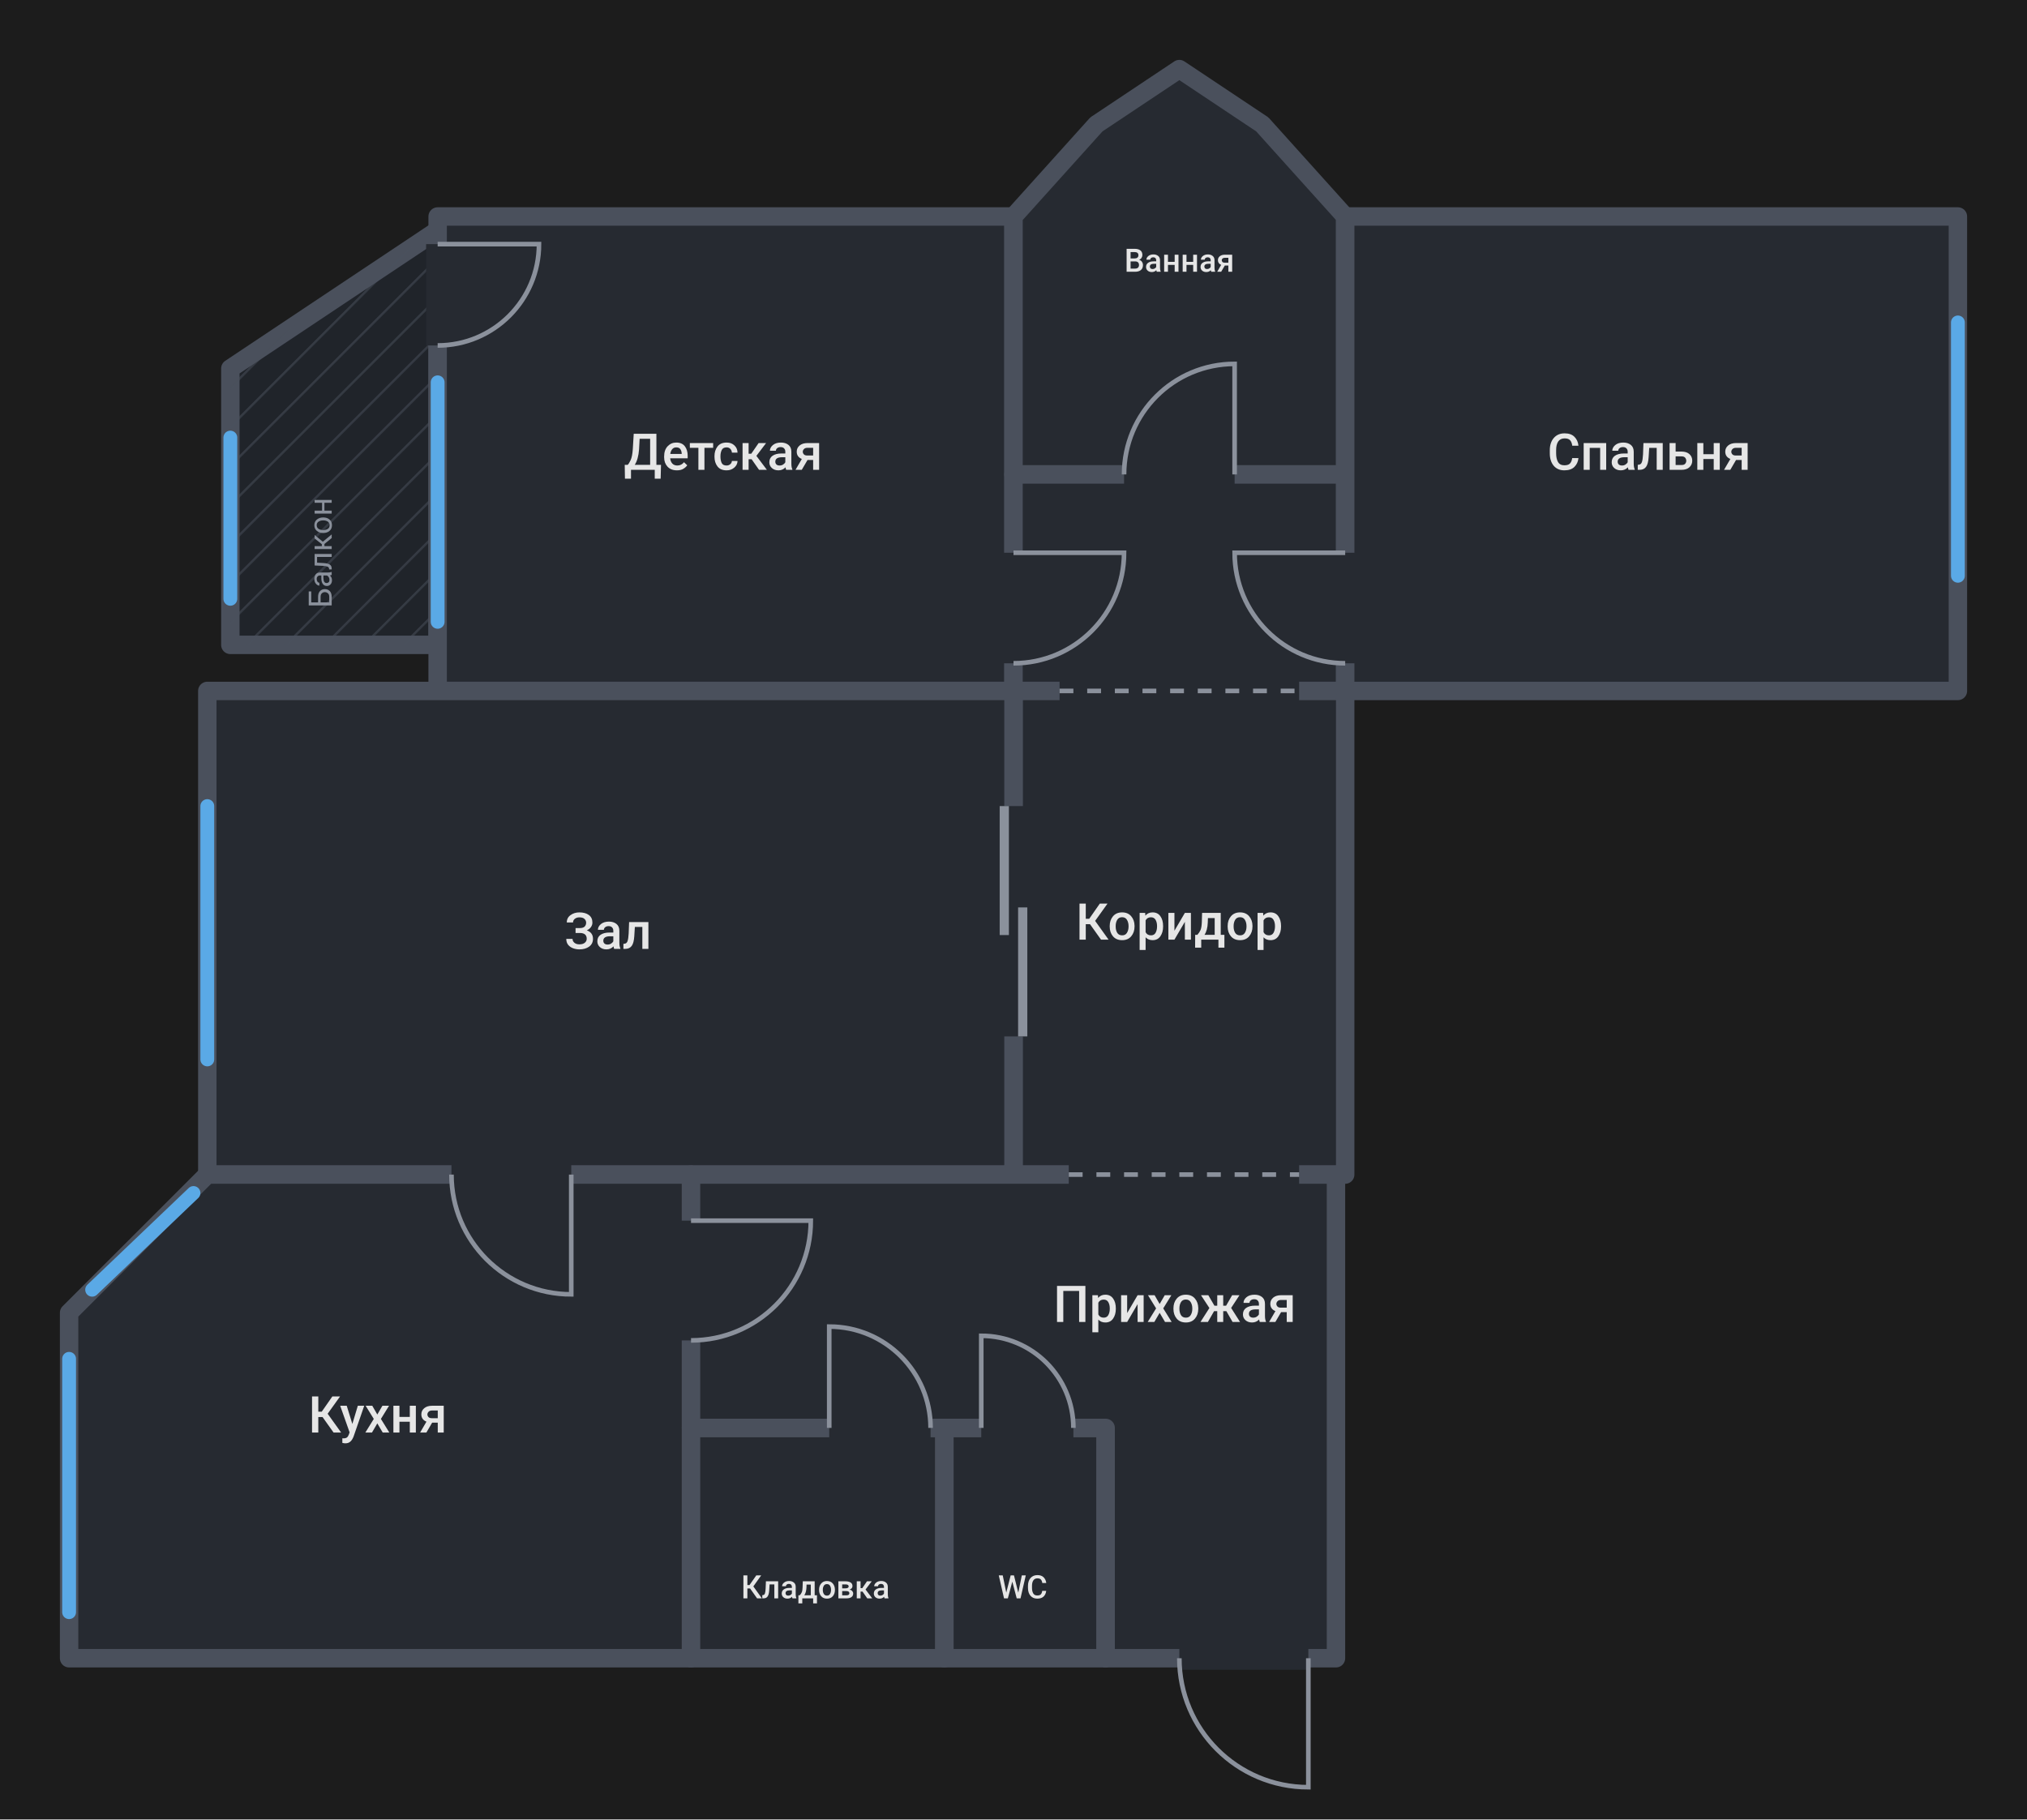
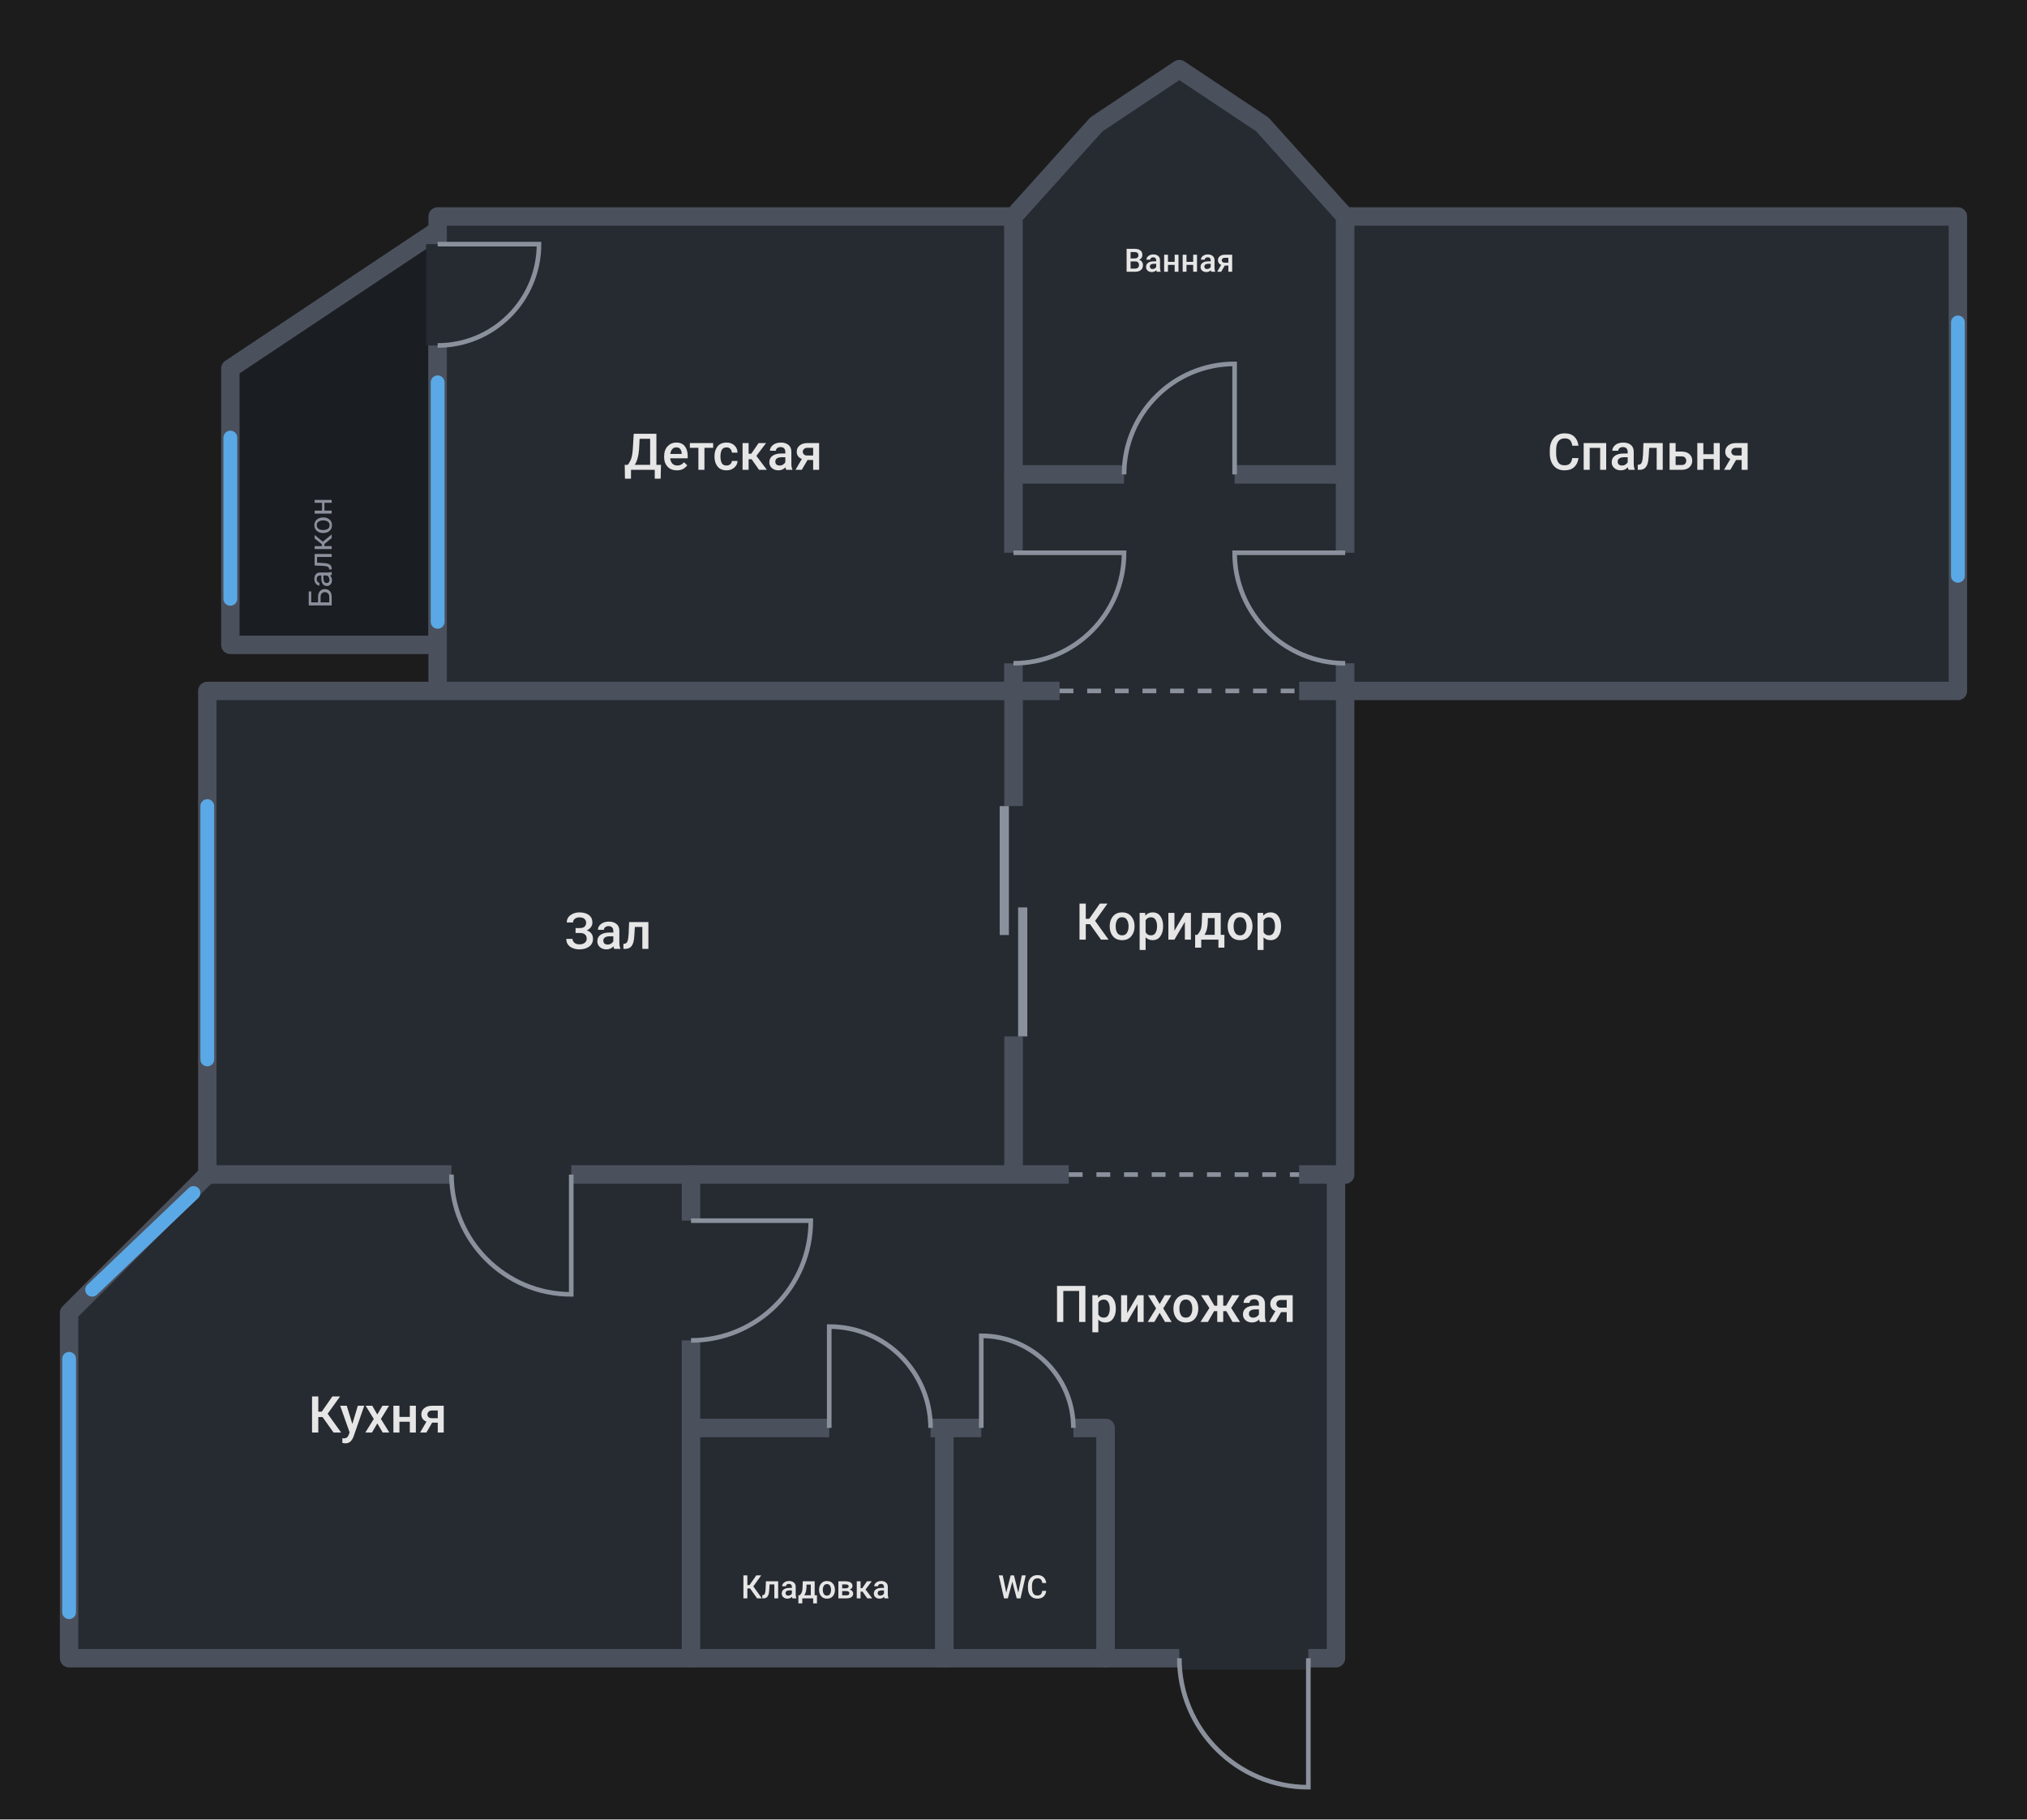
<svg xmlns="http://www.w3.org/2000/svg" viewBox="80 465 440 395" font-family="Roboto, Segoe UI, sans-serif">
-   <defs>
-     <pattern id="h" width="6" height="6" patternUnits="userSpaceOnUse" patternTransform="rotate(45)">
-       <line x1="0" y1="0" x2="0" y2="6" stroke="#4a505c" stroke-width="1" opacity=".5" />
-     </pattern>
-   </defs>
  <rect x="80" y="465" width="440" height="395" fill="#1c1c1c" />
-   <polygon id="balcony" points="130,545 175,515 175,605 130,605" fill="#20242a" stroke="#4a505c" stroke-width="4" stroke-linejoin="round" />
-   <polygon points="130,545 175,515 175,605 130,605" fill="url(#h)" />
+   <polygon id="balcony" points="130,545 175,515 175,605 130,605" fill="#1a1d22" stroke="#4a505c" stroke-width="4" stroke-linejoin="round" />
  <polygon id="kids" points="175,512 300,512 300,615 175,615" fill="#262a31" stroke="#4a505c" stroke-width="4" stroke-linejoin="round" />
  <polygon id="bath" points="300,512 318,492 336,480 354,492 372,512 372,568 300,568" fill="#262a31" stroke="#4a505c" stroke-width="4" stroke-linejoin="round" />
  <polygon id="corridor2" points="300,568 372,568 372,615 300,615" fill="#262a31" stroke="#4a505c" stroke-width="4" stroke-linejoin="round" />
  <polygon id="corridor" points="300,615 372,615 372,720 300,720" fill="#262a31" stroke="#4a505c" stroke-width="4" stroke-linejoin="round" />
  <polygon id="bedroom" points="372,512 505,512 505,615 372,615" fill="#262a31" stroke="#4a505c" stroke-width="4" stroke-linejoin="round" />
  <polygon id="hall" points="125,615 300,615 300,720 125,720" fill="#262a31" stroke="#4a505c" stroke-width="4" stroke-linejoin="round" />
  <polygon id="kitchen" points="125,720 230,720 230,825 95,825 95,750" fill="#262a31" stroke="#4a505c" stroke-width="4" stroke-linejoin="round" />
  <polygon id="storage" points="230,775 285,775 285,825 230,825" fill="#262a31" stroke="#4a505c" stroke-width="4" stroke-linejoin="round" />
  <polygon id="wc" points="285,775 320,775 320,825 285,825" fill="#262a31" stroke="#4a505c" stroke-width="4" stroke-linejoin="round" />
  <polygon id="entry" points="230,720 370,720 370,825 320,825 320,775 230,775" fill="#262a31" stroke="#4a505c" stroke-width="4" stroke-linejoin="round" />
  <line x1="130" y1="560" x2="130" y2="595" stroke="#5aa9e6" stroke-width="3" stroke-linecap="round" />
  <line x1="175" y1="548" x2="175" y2="600" stroke="#5aa9e6" stroke-width="3" stroke-linecap="round" />
  <line x1="505" y1="535" x2="505" y2="590" stroke="#5aa9e6" stroke-width="3" stroke-linecap="round" />
  <line x1="125" y1="640" x2="125" y2="695" stroke="#5aa9e6" stroke-width="3" stroke-linecap="round" />
  <line x1="95" y1="760" x2="95" y2="815" stroke="#5aa9e6" stroke-width="3" stroke-linecap="round" />
  <line x1="100" y1="745" x2="122" y2="724" stroke="#5aa9e6" stroke-width="3" stroke-linecap="round" />
  <line x1="300" y1="585" x2="300" y2="609" stroke="#262a31" stroke-width="5" />
  <path d="M300 585 L324 585 A24 24 0 0 1 300 609" fill="none" stroke="#8b919c" stroke-width="1" />
  <line x1="372" y1="585" x2="372" y2="609" stroke="#262a31" stroke-width="5" />
  <path d="M372 585 L348 585 A24 24 0 0 0 372 609" fill="none" stroke="#8b919c" stroke-width="1" />
  <line x1="324" y1="568" x2="348" y2="568" stroke="#262a31" stroke-width="5" />
  <path d="M348 568 L348 544 A24 24 0 0 0 324 568" fill="none" stroke="#8b919c" stroke-width="1" />
  <line x1="300" y1="640" x2="300" y2="690" stroke="#262a31" stroke-width="5" />
  <line x1="298" y1="640" x2="298" y2="668.0" stroke="#8b919c" stroke-width="2" />
  <line x1="302" y1="662.0" x2="302" y2="690" stroke="#8b919c" stroke-width="2" />
  <line x1="230" y1="730" x2="230" y2="756" stroke="#262a31" stroke-width="5" />
  <path d="M230 730 L256 730 A26 26 0 0 1 230 756" fill="none" stroke="#8b919c" stroke-width="1" />
  <line x1="260" y1="775" x2="282" y2="775" stroke="#262a31" stroke-width="5" />
  <path d="M260 775 L260 753 A22 22 0 0 1 282 775" fill="none" stroke="#8b919c" stroke-width="1" />
  <line x1="293" y1="775" x2="313" y2="775" stroke="#262a31" stroke-width="5" />
  <path d="M293 775 L293 755 A20 20 0 0 1 313 775" fill="none" stroke="#8b919c" stroke-width="1" />
  <line x1="336" y1="825" x2="364" y2="825" stroke="#262a31" stroke-width="5" />
  <path d="M364 825 L364 853 A28 28 0 0 1 336 825" fill="none" stroke="#8b919c" stroke-width="1" />
  <line x1="175" y1="518" x2="175" y2="540" stroke="#262a31" stroke-width="5" />
  <path d="M175 518 L197 518 A22 22 0 0 1 175 540" fill="none" stroke="#8b919c" stroke-width="1" />
  <line x1="310" y1="615" x2="362" y2="615" stroke="#262a31" stroke-width="5" />
  <line x1="310" y1="615" x2="362" y2="615" stroke="#8b919c" stroke-width="1" stroke-dasharray="3 3" />
  <line x1="312" y1="720" x2="362" y2="720" stroke="#262a31" stroke-width="5" />
  <line x1="312" y1="720" x2="362" y2="720" stroke="#8b919c" stroke-width="1" stroke-dasharray="3 3" />
  <line x1="178" y1="720" x2="204" y2="720" stroke="#262a31" stroke-width="5" />
  <path d="M204 720 L204 746 A26 26 0 0 1 178 720" fill="none" stroke="#8b919c" stroke-width="1" />
  <text x="152" y="585" font-size="7" fill="#8b919c" text-anchor="middle" transform="rotate(-90 152 585)">Балкон</text>
  <text x="237" y="567" font-size="11" font-weight="500" fill="#e6e6e6" text-anchor="middle">Детская</text>
  <text x="336" y="524" font-size="7" font-weight="500" fill="#e6e6e6" text-anchor="middle">Ванная</text>
  <text x="336" y="669" font-size="11" font-weight="500" fill="#e6e6e6" text-anchor="middle">Коридор</text>
  <text x="438" y="567" font-size="11" font-weight="500" fill="#e6e6e6" text-anchor="middle">Спальня</text>
  <text x="212" y="671" font-size="11" font-weight="500" fill="#e6e6e6" text-anchor="middle">Зал</text>
  <text x="162" y="776" font-size="11" font-weight="500" fill="#e6e6e6" text-anchor="middle">Кухня</text>
  <text x="257" y="812" font-size="7" font-weight="500" fill="#e6e6e6" text-anchor="middle">Кладовка</text>
  <text x="302" y="812" font-size="7" font-weight="500" fill="#e6e6e6" text-anchor="middle">WC</text>
  <text x="335" y="752" font-size="11" font-weight="500" fill="#e6e6e6" text-anchor="middle">Прихожая</text>
</svg>
